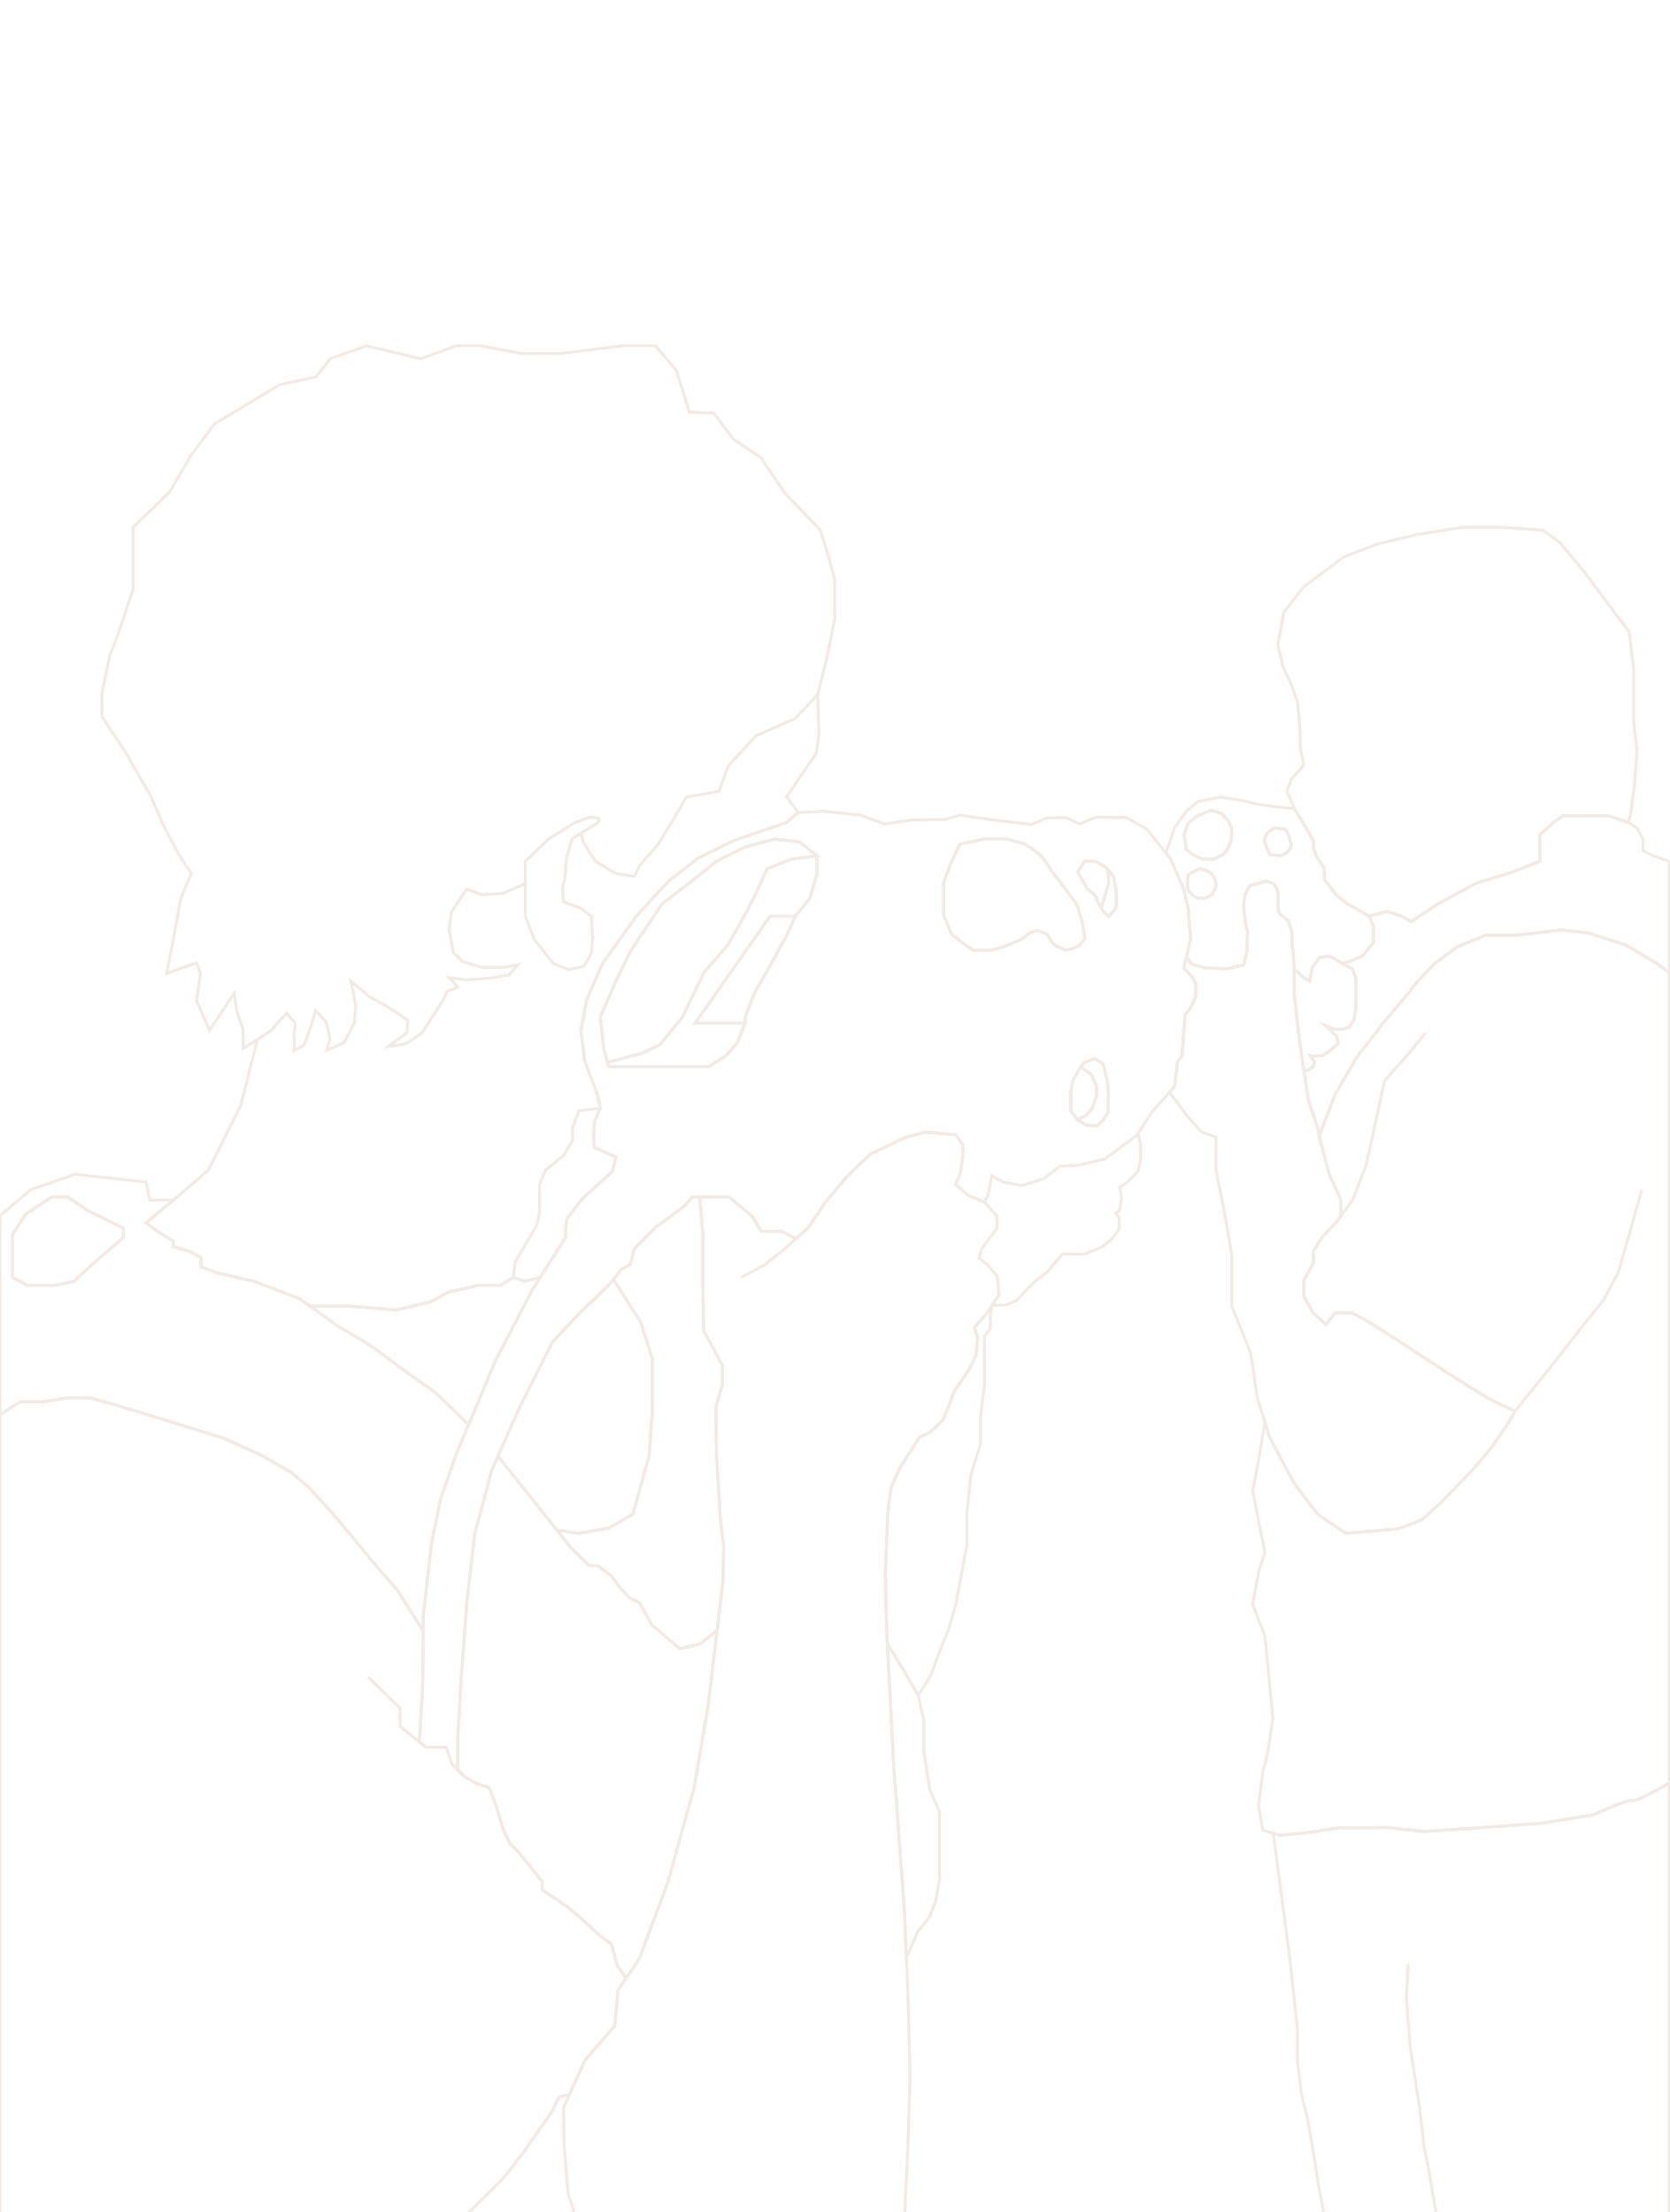
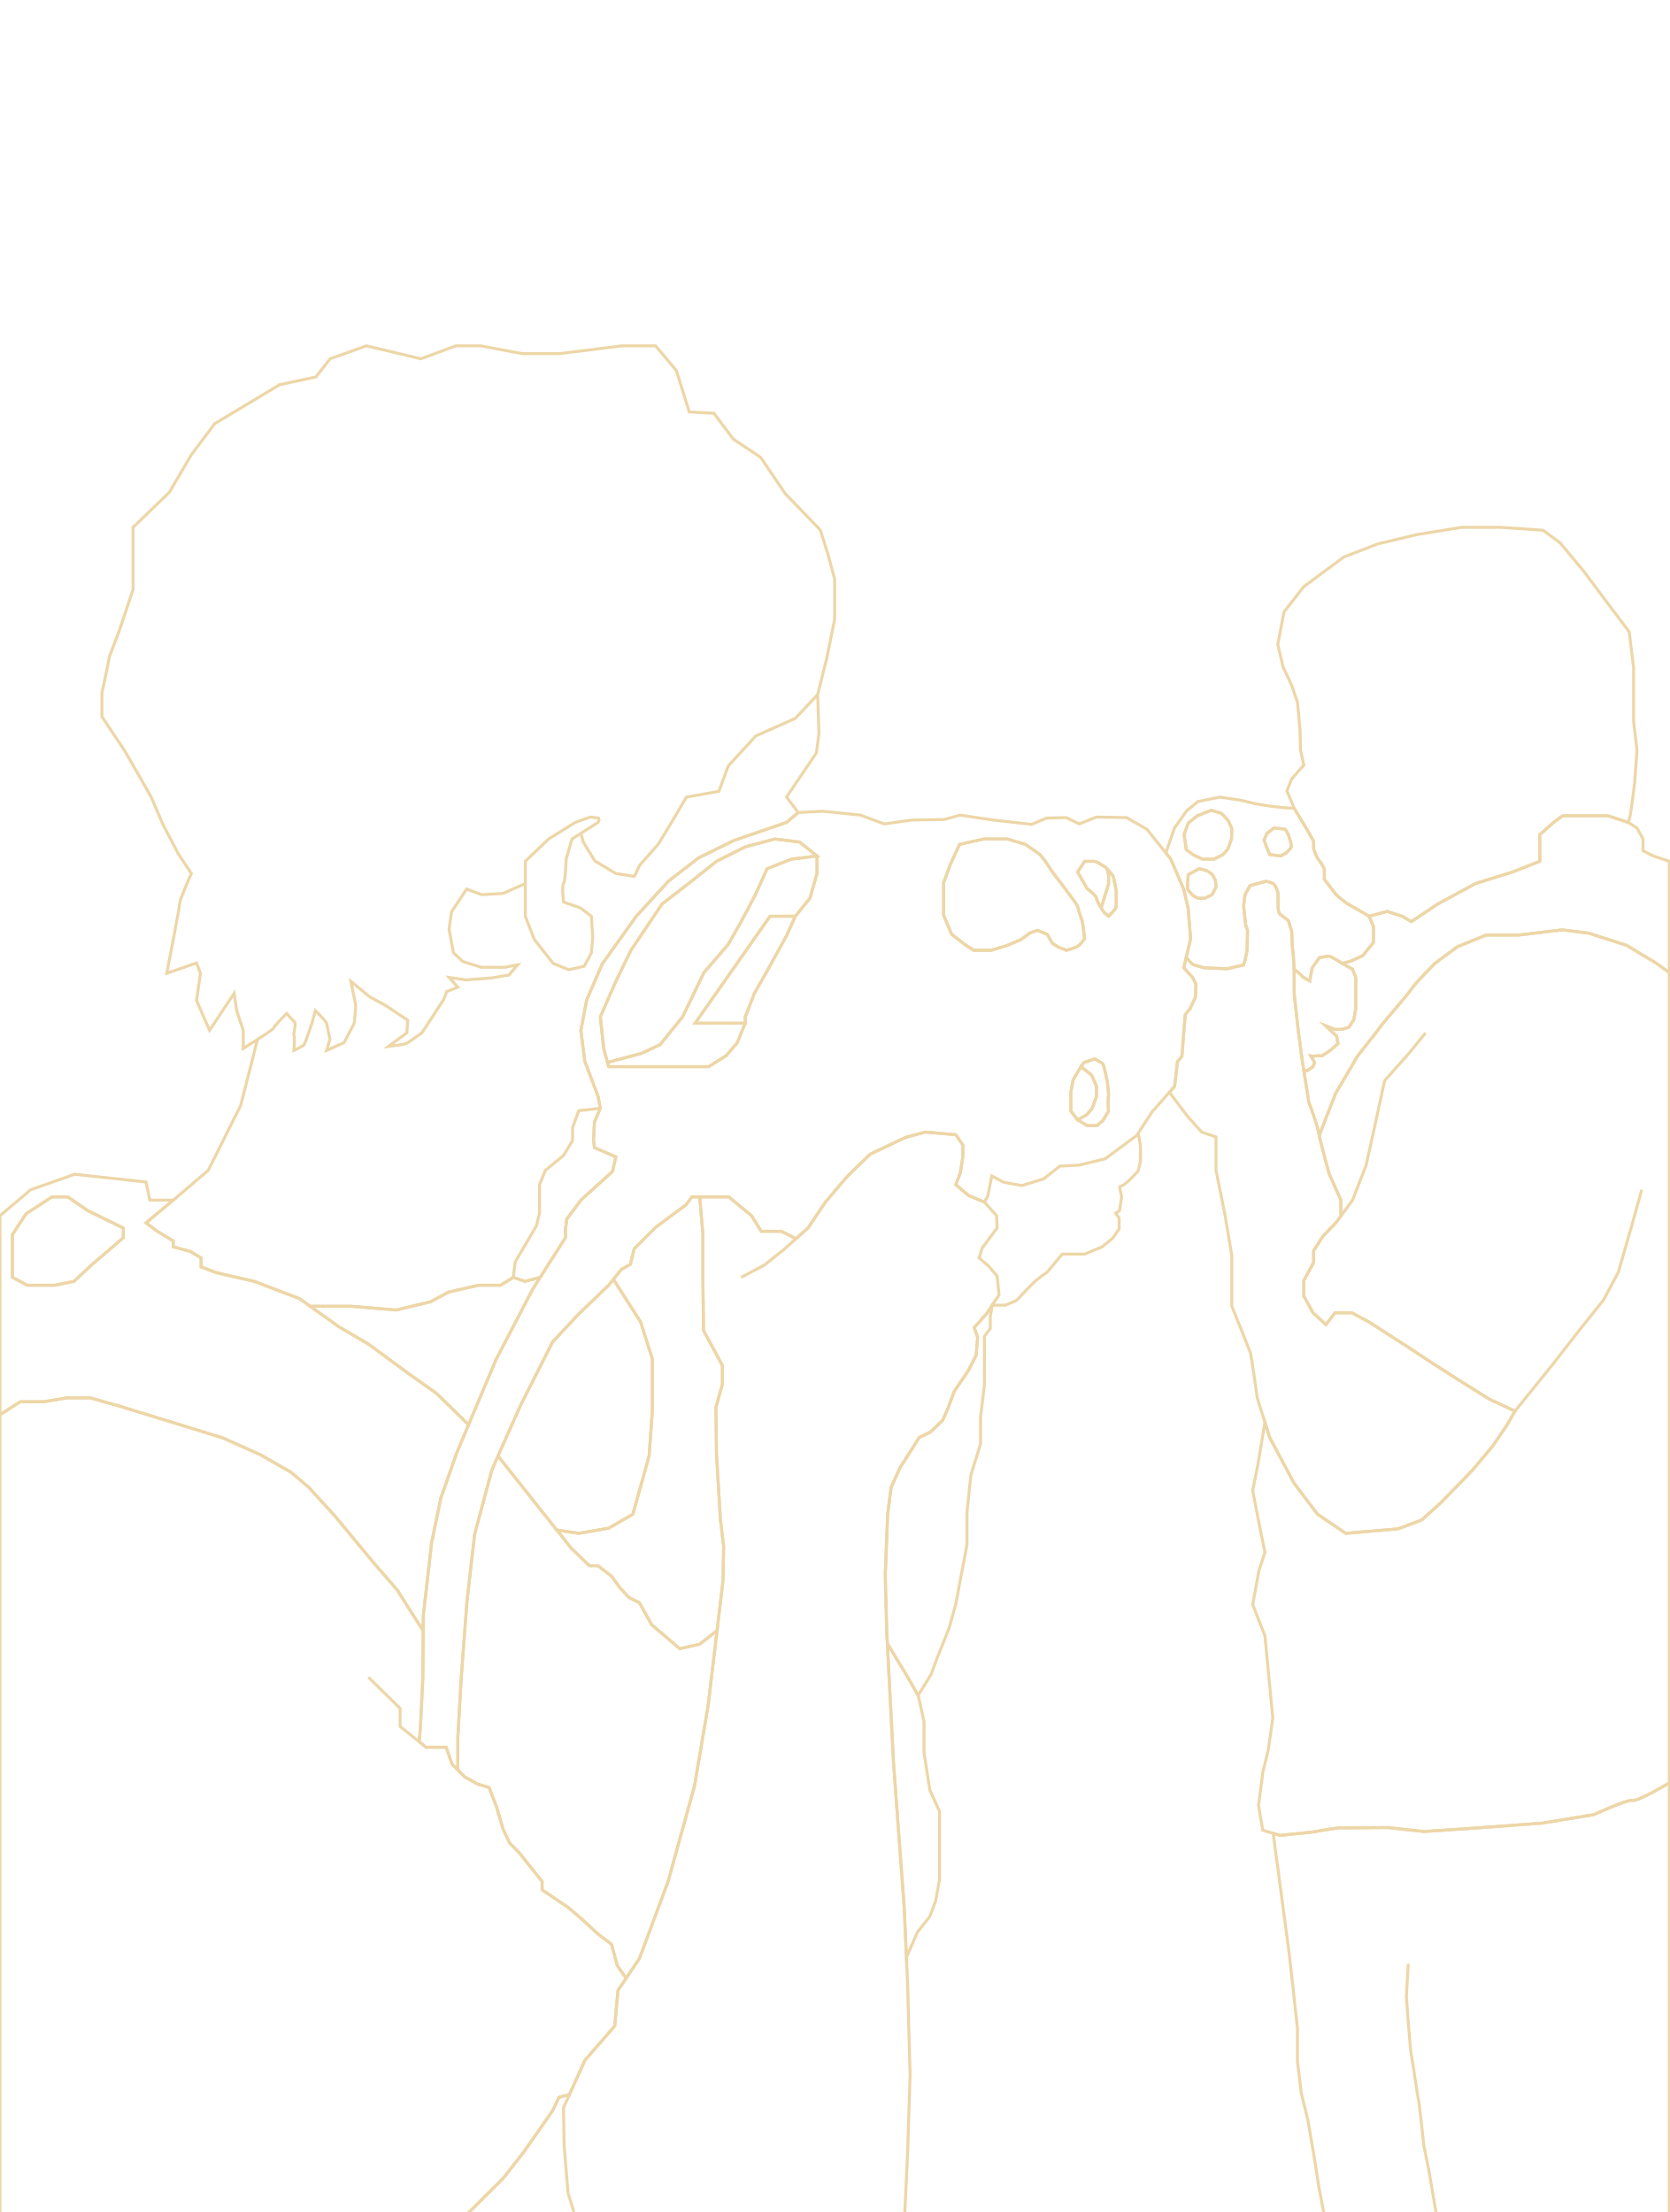
<svg xmlns="http://www.w3.org/2000/svg" id="BG" viewBox="0 0 566.92 751.39">
  <defs>
    <style>
      .cls-1 {
        fill: none;
-         stroke: #f2eae5;
+         stroke: #edd6a7;
        stroke-miterlimit: 10;
      }
    </style>
  </defs>
  <polygon class="cls-1" points="212.64 671.98 209.87 676.09 208.77 688.2 198.64 699.87 193.37 711.52 189.84 712.42 187.63 717.04 177.95 730.91 170.9 739.94 155.05 755.69 0 755.69 0 480.56 6.86 476.16 14.79 476.16 22.72 474.84 30.64 474.84 40.77 477.7 63.01 484.53 75.78 488.49 88.55 494.21 98.9 500.16 104.85 505.22 113.87 515.13 126.64 530.55 135.01 540.23 139.85 547.94 143.72 553.89 143.6 570.18 142.77 586.86 142.37 591.66 144.7 593.52 151.52 593.52 153.51 599.24 155.49 601.22 157.91 603.65 162.31 606.07 166.06 607.17 168.48 613.33 170.9 621.48 173.1 626.1 176.18 629.19 184.11 639.1 184.11 641.96 192.92 647.9 197.32 651.65 203.05 656.93 207.67 660.45 209.65 667.72 212.64 671.98" />
  <path class="cls-1" d="M148.22,473.3l-9.03-6.39-14.09-10.35-10.13-5.94-9.6-6.89-3.61-2.58-15.41-5.89-12.77-2.92-5.29-1.98v-3.08l-3.74-2.2-5.72-1.54v-1.99l-5.73-3.52-3.52-2.64,9.25-7.71h-7.93l-1.32-6.16-24.22-2.64-14.97,5.28L0,412.97v67.59l6.86-4.4h7.93l7.93-1.32h7.92l10.13,2.86,22.24,6.83,12.77,3.96,12.77,5.72,10.35,5.95,5.95,5.06,9.02,9.91,12.77,15.42,8.37,9.68,4.84,7.71,3.87,5.95.04-5.18,2.81-24.61,3.14-15.19,5.45-15.52,3.97-9.42-10.91-10.67ZM41.87,420.45l-10.79,9.25-5.94,5.56-6.61,1.33h-9.24l-5.07-2.68v-14.56l4.63-7.04,8.8-5.73h5.4l6.71,4.63,12.11,5.94v3.3Z" />
  <path class="cls-1" d="M281.21,188.38l-2.64-8.37-11.89-12.33-8.37-12.33-9.24-6.16-6.61-8.81-8.37-.44-4.4-14.09-7.05-8.37h-11.45l-21.13,2.64h-12.77l-14.1-2.64h-8.36l-11.89,4.4-18.5-4.4-12.33,4.4-4.84,6.17-12.33,2.64-22.02,13.21-7.93,10.57-7.48,12.77-12.33,11.89v21.14l-4.85,14.53-3.08,7.93-2.64,12.77v7.93l7.92,11.89,8.81,15.41,3.96,9.25,5.29,10.12,4.4,6.61s-3.96,8.81-3.96,10.13-4.4,23.78-4.4,23.78l10.12-3.52,1.32,3.52-1.32,9.25,4.41,10.12,8.36-12.6.88,6,2.21,6.6v6.17l4.84-3.08-5.72,22.46-11.01,22.01-11.89,10.13-9.25,7.71,3.52,2.64,5.73,3.52v1.99l5.72,1.54,3.74,2.2v3.08l5.29,1.98,12.77,2.92,15.41,5.89,3.61,2.58h13.95l15.2,1.27,11.72-2.8,6.11-3.31,10.24-2.3h7.43l4.29-2.68,3.97,1.35,5.17-1.35,8.7-13.68-.17-2.14.5-3.97,4.79-6.44,10.73-9.74,1.16-4.95-7.27-3.14-.33-2.64.33-6.11,1.98-4.63-.79-4.13-4.49-11.89-1.32-10.4,1.98-10.4,5.28-12.22,11.56-16.19,10.9-11.89,10.24-7.92,12.06-5.95,17.83-6.11,3.96-3.36-3.96-5.28,10.13-14.97.88-6.61-.44-13.21,3.08-12.33,2.69-13.21v-13.65l-2.25-8.37Z" />
  <path class="cls-1" d="M405.01,332.05l-2.97-3.3.8-3.43,1.51-6.48-.83-10.24-1.48-6.44-4.46-10.4-1.63-2.03-6.46-8.05-6.94-3.96-10.24-.17-5.78,2.32-4.46-2.15-6.6.16-5.12,2.15-13.05-1.48-11.23-1.66-5.44,1.49-10.9.17-9.42,1.32-8.09-2.98-12.71-1.32-8.43.44-3.96,3.36-17.83,6.11-12.06,5.95-10.24,7.92-10.9,11.89-11.56,16.19-5.28,12.22-1.98,10.4,1.32,10.4,4.49,11.89.79,4.13-1.98,4.63-.33,6.11.33,2.64,7.27,3.14-1.16,4.95-10.73,9.74-4.79,6.44-.5,3.97.17,2.14-8.7,13.68-2.53,3.99-12.39,23.78-9.4,22.29-3.97,9.42-5.45,15.52-3.14,15.19-2.81,24.61-.04,5.18-.12,16.29-.83,16.68-.4,4.8,2.33,1.86h6.82l1.99,5.72,1.98,1.98v-11.23l1.1-19.37,1.98-26.42,2.64-23.12s5.51-20.48,5.73-21.36c.07-.26.96-2.34,2.19-5.14,2.92-6.64,7.72-17.32,7.72-17.32l10.78-21.36,8.81-9.46,10.28-9.85,1.6-2.01,2.65-3.34,3.09-1.76,1.32-5.28,7.26-7.27,10.35-7.69,1.98-2.66h12.55l7.71,6.39,3.3,5.28h6.83l4.95,2.54,4.08-3.64,5.94-8.81,7.27-8.58,7.92-7.71,12.11-5.72,6.61-1.77,10.35.88,2.42,3.53v3.74l-.88,5.73-1.54,3.96,4.4,3.74,5.34,2.2,1.16-2.14,1.32-6.77,3.96,2.14,6.28,1.16,7.43-2.31,5.45-4.3,6.44-.33,8.92-2.14,10.73-7.93.52-.8,4.76-7.29,5.85-6.61,1.75-1.98.99-8.42,1.49-1.82,1.15-14.2,1.65-1.98,1.82-3.96.17-4.3-1.16-2.31ZM277.47,296.71l-2.42,8.42-4.96,6.11-2.97,6.61-6.27,11.39-4.63,8.15-3.14,8.06v2.12l-2.69,6.61-3.75,4.4-5.97,3.75h-33.95l-.39-1.44h-.01l-1.29-4.73-1.16-10.71,5.34-12.24,5.07-10.41,10.57-15.74,9.02-6.95,9.47-7.53,9.74-4.9,10.08-2.69,8.36,1.03,5.95,4.75v5.94ZM359.6,321.81l-2.15-1.32-1.82-3.14-3.3-1.32-2.48.83-3.13,2.31-4.63,1.98-5.45,1.65h-5.94l-2.81-1.81-4.71-3.64-2.72-6.44v-11.06l2.31-6.28,3.14-6.77,8.26-1.81h7.92l6.11,1.81s4.63,3.14,5.12,3.64c.5.49,3.14,4.12,3.31,4.62.16.49,4.78,6.27,5.44,7.27.67.99,3.8,4.95,3.91,5.61.11.66,1.38,4.46,1.54,4.95.17.5.83,5.95.83,5.95,0,0-1.49,2.15-2.37,2.64-.88.5-3.74,1.32-3.74,1.32l-2.64-.99ZM376.44,372.34c-.22.66,0,5.18,0,5.18l-1.87,3.08-1.98,1.76h-3.41l-3.2-1.98-2.31-2.97v-6.5l.77-4.07,2.64-4.51,1.1-1.44,3.64-1.21s2.42,1.32,2.75,1.76c.33.44,1.21,4.74,1.32,5.18.11.44.77,5.06.55,5.72ZM379.08,307.94c0,.83-2.59,3.3-2.59,3.3l-1.53-1.32s-.45-.67-.98-1.52h0c-.75-1.22-1.65-2.78-1.61-3.27.05-.82-3.19-3.3-3.19-3.3l-3.2-5.62,2.37-3.63h3.3c.83,0,2.31,1.16,3.47,1.82.26.15.55.4.85.69h0c1.03,1.02,2.12,2.61,2.12,2.61l.99,4.63v5.61Z" />
  <polygon class="cls-1" points="277.47 290.77 268.77 291.84 260.52 295.09 256.55 303.89 251.71 313.06 247.3 320.82 239.05 330.4 231.78 345.45 224.18 354.84 217.91 357.81 206.33 360.89 206.32 360.89 205.03 356.16 203.87 345.45 209.21 333.21 214.28 322.8 224.85 307.06 233.87 300.11 243.34 292.58 253.08 287.68 263.16 284.99 271.52 286.02 277.47 290.77" />
  <polygon class="cls-1" points="277.47 290.77 277.47 296.71 275.05 305.13 270.09 311.24 261.51 311.24 236.07 347.57 253.08 347.57 250.39 354.18 246.64 358.58 240.67 362.33 206.72 362.33 206.33 360.89 217.91 357.81 224.18 354.84 231.78 345.45 239.05 330.4 247.3 320.82 251.71 313.06 256.55 303.89 260.52 295.09 268.77 291.84 277.47 290.77" />
  <polygon class="cls-1" points="339.29 439.88 336.98 443.35 336.97 443.35 336.97 443.36 334.99 446.33 330.86 450.95 332.02 454.25 331.52 460.36 328.72 465.81 324.09 472.58 321.95 478.36 320.13 482.49 316 486.45 312.2 488.27 305.6 498.67 302.63 505.28 301.47 514.2 300.64 535 301.14 553.99 301.36 558.28 303.45 598.91 307.08 647.96 307.83 664.88 308.24 674.21 309.07 704.77 308.24 731.19 307.08 755.69 155.05 755.69 170.9 739.94 177.95 730.91 187.63 717.04 189.84 712.42 193.37 711.52 198.64 699.87 208.77 688.2 209.87 676.09 212.64 671.98 217.14 665.3 226.83 639.32 235.85 606.73 240.48 579.43 243.52 553.89 245.54 536.93 245.76 525.26 244.66 516.23 243.34 494.21 243.12 478.14 245.32 470.21 245.32 463.83 238.94 451.94 238.72 435.43 238.72 419.35 237.62 406.58 247.52 406.58 255.23 412.97 258.53 418.25 265.36 418.25 270.31 420.79 274.39 417.15 280.33 408.34 287.6 399.76 295.52 392.05 307.63 386.33 314.24 384.56 324.59 385.44 327.01 388.97 327.01 392.71 326.13 398.44 324.59 402.4 328.99 406.14 334.33 408.34 338.46 412.97 338.63 417.1 333.51 424.03 332.52 427.33 335.65 429.98 338.63 433.44 339.29 439.88" />
  <line class="cls-1" x1="142.37" y1="591.66" x2="142.36" y2="591.81" />
  <polygon class="cls-1" points="183.45 433.91 180.92 437.9 168.53 461.68 159.13 483.97 148.22 473.3 139.19 466.91 125.1 456.56 114.97 450.62 105.37 443.73 119.32 443.73 134.52 445 146.24 442.2 152.35 438.89 162.59 436.59 170.02 436.59 174.31 433.91 178.28 435.26 183.45 433.91" />
  <polyline class="cls-1" points="251.71 433.91 259.63 429.7 266.24 424.42 270.31 420.79" />
  <polyline class="cls-1" points="193.37 711.52 191.38 715.94 191.6 728.93 192.92 745 194.9 751.39" />
  <polyline class="cls-1" points="125.1 569.74 135.89 580.31 135.89 586.47 142.37 591.66" />
  <path class="cls-1" d="M221.54,461.63v17.61l-1.1,15.34-5.51,19.78-8.21,4.74-10.17,1.76-7.45-1.12h-.01l-5.42-6.81-14.54-18.35c2.92-6.64,7.72-17.32,7.72-17.32l10.78-21.36,8.81-9.46,10.28-9.85,1.6-2.01,9.26,14.5,3.96,12.55Z" />
  <polygon class="cls-1" points="245.76 525.26 245.54 536.93 243.52 553.89 237.62 558.51 230.84 560.05 227.27 556.97 221.32 551.9 217.14 544.42 213.62 542.66 210.53 539.35 207.67 535.39 203.08 531.87 200.18 531.87 194.02 525.92 189.1 519.74 196.55 520.86 206.72 519.1 214.93 514.36 220.44 494.58 221.54 479.24 221.54 461.63 217.58 449.08 208.32 434.58 210.97 431.24 214.06 429.48 215.38 424.2 222.64 416.93 232.99 409.24 234.97 406.58 237.62 406.58 238.72 419.35 238.72 435.43 238.94 451.94 245.32 463.83 245.32 470.21 243.12 478.14 243.34 494.21 244.66 516.23 245.76 525.26" />
  <path class="cls-1" d="M243.52,553.89l-3.04,25.54-4.63,27.3-9.02,32.59-9.69,25.98-4.5,6.68-2.99-4.26-1.98-7.27-4.62-3.52-5.73-5.28-4.4-3.75-8.81-5.94v-2.86l-7.93-9.91-3.08-3.09-2.2-4.62-2.42-8.15-2.42-6.16-3.75-1.1-4.4-2.42-2.42-2.43v-11.23l1.1-19.37,1.98-26.42,2.64-23.12s5.51-20.48,5.73-21.36c.07-.26.96-2.34,2.19-5.14l14.54,18.35,5.42,6.81h.01l4.92,6.18,6.16,5.95h2.9l4.59,3.52,2.86,3.96,3.09,3.31,3.52,1.76,4.18,7.48,5.95,5.07,3.57,3.08,6.78-1.54,5.9-4.62Z" />
  <polyline class="cls-1" points="174.31 433.91 174.97 428.66 179.93 420.23 182.13 416.49 183.23 412.09 183.23 402.4 185.21 397.55 191.38 392.49 194.46 387.43 194.46 383.02 196.55 377.3 203.87 376.47" />
  <polygon class="cls-1" points="319.08 615.32 319.08 638.44 317.76 645.7 315.78 650.99 311.6 656.27 307.83 664.88 307.08 647.96 303.45 598.91 301.36 558.28 307.63 568.64 311.82 575.9 313.8 584.71 313.8 595.28 315.78 608.05 319.08 615.32" />
  <path class="cls-1" d="M372.37,368.93v3.52l-1.43,3.97s-1.54,1.98-1.98,2.31c-.44.33-2.98,1.65-2.98,1.65l-2.31-2.97v-6.5l.77-4.07,2.64-4.51,3.64,2.86,1.65,3.74Z" />
  <path class="cls-1" d="M376.44,372.34c-.22.66,0,5.18,0,5.18l-1.87,3.08-1.98,1.76h-3.41l-3.2-1.98s2.54-1.32,2.98-1.65c.44-.33,1.98-2.31,1.98-2.31l1.43-3.97v-3.52l-1.65-3.74-3.64-2.86,1.1-1.44,3.64-1.21s2.42,1.32,2.75,1.76c.33.44,1.21,4.74,1.32,5.18.11.44.77,5.06.55,5.72Z" />
  <path class="cls-1" d="M368.35,318.84s-1.49,2.15-2.37,2.64c-.88.5-3.74,1.32-3.74,1.32l-2.64-.99-2.15-1.32-1.82-3.14-3.3-1.32-2.48.83-3.13,2.31-4.63,1.98-5.45,1.65h-5.94l-2.81-1.81-4.71-3.64-2.72-6.44v-11.06l2.31-6.28,3.14-6.77,8.26-1.81h7.92l6.11,1.81s4.63,3.14,5.12,3.64c.5.49,3.14,4.12,3.31,4.62.16.49,4.78,6.27,5.44,7.27.67.99,3.8,4.95,3.91,5.61.11.66,1.38,4.46,1.54,4.95.17.5.83,5.95.83,5.95Z" />
  <path class="cls-1" d="M376.49,297.37v2.86l-1.15,3.66-1.36,4.5c-.75-1.21-1.65-2.77-1.61-3.26.05-.82-3.19-3.3-3.19-3.3l-3.2-5.62,2.37-3.63h3.3c.83,0,2.31,1.16,3.47,1.82.26.15.55.4.85.69h0s.52,2.28.52,2.28Z" />
  <path class="cls-1" d="M379.08,302.33v5.61c0,.83-2.59,3.3-2.59,3.3l-1.53-1.32s-.45-.67-.98-1.52h0s1.36-4.51,1.36-4.51l1.15-3.66v-2.86l-.52-2.27c1.03,1.01,2.12,2.6,2.12,2.6l.99,4.63Z" />
  <polygon class="cls-1" points="41.87 417.15 41.87 420.45 31.08 429.7 25.14 435.26 18.53 436.59 9.29 436.59 4.22 433.91 4.22 419.35 8.85 412.31 17.65 406.58 23.05 406.58 29.76 411.21 41.87 417.15" />
  <path class="cls-1" d="M464.96,311.24l-3.64-2.14s-2.97-1.66-3.8-2.15c-.82-.5-3.79-3.06-3.79-3.06l-3.97-5.2v-3.6s-1.65-2.84-2.14-3.33-1.49-3.47-1.49-3.47v-2.48l-2.31-4.13-4.3-7.1-2.64-.16-4.95-.5s-5.45-.82-5.95-.99c-.49-.16-4.95-1.16-4.95-1.16l-6.77-.99-7.43,1.49-3.8,3.14-4.13,5.78-2.95,8.54,1.63,2.03,4.46,10.4,1.48,6.44.83,10.24-1.51,6.48,2.17,2.27,3.96,1.16,7.77.33,5.61-1.32.5-1.66.66-3.3.16-6.77-.66-1.98s-.66-5.95-.66-6.44.5-3.72.5-3.72l1.65-3.05,5.45-1.49s1.65.33,2.47.83c.83.49,1.65,2.97,1.65,3.71v4.51c0,1.12.5,2.02.5,2.02l2.97,2.31,1.16,3.8s.16,5.78.33,6.27c.16.5.49,6.44.49,6.44,0,0,2.32,1.82,2.65,2.31.33.5,2.64,1.66,2.64,1.66l.82-4.46,2.48-3.47s2.81-.5,3.3-.5,4.46,2.48,4.46,2.48l2.98-.82,3.96-1.82,3.63-4.46v-5.45l-1.48-3.47ZM412.94,301.33c-.09.33-1.32,2.56-1.32,2.56l-2.4,1.24h-2.31s-1.73-.74-2.06-1.24c-.33-.49-1.33-1.32-1.49-1.9-.17-.57,0-2.22,0-2.22l.16-2.65,3.72-2.03s2.97.71,2.99.79c.01.09,1.47,1.16,1.47,1.16,0,0,.82,1.4.99,1.82.16.41.33,2.14.25,2.47ZM418.22,284.82c0,.25-1.07,3.22-1.15,3.47-.09.25-1.82,2.06-1.82,2.06l-2.97,1.49h-3.88l-3.06-1.4-2.48-1.82-.74-5.12,1.4-3.88,3.06-2.48,4.71-1.9s3.3.91,3.55,1.08c.24.16,2.31,2.47,2.31,2.47,0,0,.82,1.98,1.07,2.4.25.41,0,3.38,0,3.63ZM436.88,289.69l-1.98,1.08-3.71-.5-1.16-2.81-.74-2.14.99-2.23,2.39-1.82s3.39.25,3.72.41c.33.17,1.07,1.65,1.15,1.86.09.21,1.08,3.43,1.08,3.92s-1.74,2.23-1.74,2.23Z" />
  <path class="cls-1" d="M418.22,284.82c0,.25-1.07,3.22-1.15,3.47-.09.25-1.82,2.06-1.82,2.06l-2.97,1.49h-3.88l-3.06-1.4-2.48-1.82-.74-5.12,1.4-3.88,3.06-2.48,4.71-1.9s3.3.91,3.55,1.08c.24.16,2.31,2.47,2.31,2.47,0,0,.82,1.98,1.07,2.4.25.41,0,3.38,0,3.63Z" />
  <path class="cls-1" d="M438.62,287.46c0,.5-1.74,2.23-1.74,2.23l-1.98,1.08-3.71-.5-1.16-2.81-.74-2.14.99-2.23,2.39-1.82s3.39.25,3.72.41c.33.17,1.07,1.65,1.15,1.86.09.21,1.08,3.43,1.08,3.92Z" />
  <path class="cls-1" d="M412.94,301.33c-.09.33-1.32,2.56-1.32,2.56l-2.4,1.24h-2.31s-1.73-.74-2.06-1.24c-.33-.49-1.33-1.32-1.49-1.9-.17-.57,0-2.22,0-2.22l.16-2.65,3.72-2.03s2.97.71,2.99.79c.01.09,1.47,1.16,1.47,1.16,0,0,.82,1.4.99,1.82.16.41.33,2.14.25,2.47Z" />
  <line class="cls-1" x1="442.8" y1="363.65" x2="442.79" y2="363.65" />
  <path class="cls-1" d="M555.95,254.93l-.83,11.23s-1.32,10.4-1.49,10.9c-.16.49-.66,2.31-.66,2.31l-6.88-2.26h-15.41l-3.08,2.26-4.68,4.17v9.04l-9.25,3.63-12.55,3.9-12.88,7-8.92,5.95-3.14-1.82-5.11-1.65-6.11,1.65-3.64-2.14s-2.97-1.66-3.8-2.15c-.82-.5-3.79-3.06-3.79-3.06l-3.97-5.2v-3.6s-1.65-2.84-2.14-3.33-1.49-3.47-1.49-3.47v-2.48l-2.31-4.13-4.3-7.1-2.47-5.94,1.57-3.97,4.17-4.79-1.12-5.11-.16-6.61-.83-9.41-2.06-6.11-2.89-6.11-1.78-7.6,2.11-11.06,6.73-8.59,13.58-10.07,11.56-4.46,13.21-3.14,15.19-2.48h13.21l14.53.99,5.78,4.3,8.1,9.74,8.25,11.06,7.1,9.42,1.49,12.22v18.16l1.16,9.91Z" />
  <polyline class="cls-1" points="455.38 413.07 459.34 407.68 463.96 395.79 466.44 384.56 470.24 367.06 478.5 357.81 484.11 350.88" />
  <path class="cls-1" d="M566.92,292.58v37.82l-4.31-3.14-10.13-6.11-12.99-4.18-9.03-1.1-14.75,1.76h-11.01l-9.75,3.96-7.65,5.67s-7.04,7.1-7.92,8.64c-.88,1.54-10.57,12.55-11.01,13.43-.44.88-7.27,9.03-7.93,10.35-.66,1.32-6.82,11.67-6.82,11.67l-5.61,14.38c-.11-.5-.19-.9-.23-1.17-.33-2.31-3.3-10.23-3.3-10.23l-1.68-10.68h1.24l1.87-1.32.55-1.44-1.32-2.2s.77.11,1.76,0c.99-.11,1.98,0,1.98,0l2.75-1.76,2.76-2.42-.44-2.53-3.75-3.53,3.09,1.21h2.58l2.29-.77,1.62-2.53.66-3.85v-10.46l-1.1-2.81-3.47-1.98,2.98-.82,3.96-1.82,3.63-4.46v-5.45l-1.48-3.47,6.11-1.65,5.11,1.65,3.14,1.82,8.92-5.95,12.88-7,12.55-3.9,9.25-3.63v-9.04l4.68-4.17,3.08-2.26h15.41l6.88,2.26,2.98,1.9,2.03,3.72v4.01l3.53,1.77,5.41,1.81Z" />
  <path class="cls-1" d="M478.28,667.06s-.66,10.57-.66,11.23,1.32,17.83,1.54,18.71,2.42,16.08,2.64,16.74,1.76,15.19,1.76,15.19l1.54,7.49,3.3,19.27" />
  <path class="cls-1" d="M566.92,605.63v150.06h-116.61l-2.42-12.89-1.76-11.23-1.98-11.45-2.2-9.02-1.32-10.79v-11.23l-1.55-14.31-1.32-11.67-5.37-40.33,2.29.69,10.79-1.1s9.48-1.68,10.35-1.5c.88.18,15.41-.18,16.29,0,.88.18,11.67,1.28,11.67,1.28l18.94-1.28,21.13-1.58,17.4-2.86s11.45-5.27,13.21-4.84,12.46-5.95,12.46-5.95Z" />
  <polyline class="cls-1" points="514.5 479.35 527.38 463.39 536.63 451.5 544.56 441.6 549.62 432.13 554.24 416.05 557.55 404.16" />
  <path class="cls-1" d="M460.44,332.05v10.46l-.66,3.85-1.62,2.53-2.29.77h-2.58l-3.09-1.21,3.75,3.53.44,2.53-2.76,2.42-2.75,1.76s-.99-.11-1.98,0c-.99.11-1.76,0-1.76,0l1.32,2.2-.55,1.44-1.87,1.32h-1.24l-.63-3.97-1.32-10.13-1.33-11.89v-8.42s2.32,1.82,2.65,2.31c.33.5,2.64,1.66,2.64,1.66l.82-4.46,2.48-3.47s2.81-.5,3.3-.5,4.46,2.48,4.46,2.48l3.47,1.98,1.1,2.81Z" />
  <path class="cls-1" d="M566.92,330.4v275.23s-10.7,6.38-12.46,5.95-13.21,4.84-13.21,4.84l-17.4,2.86-21.13,1.58-18.94,1.28s-10.79-1.1-11.67-1.28c-.88-.18-15.41.18-16.29,0-.87-.18-10.35,1.5-10.35,1.5l-10.79,1.1-2.29-.69-3.54-1.07-1.44-8.37,1.44-11.23,1.87-7.7,1.54-10.79-2.68-27.96-4.15-10.57,2.08-11.45,2.07-6.31-2.07-10.21-2.08-10.78,1.76-8.81,2.39-14.37,1.61,5.12,8.33,15.63,7.93,10.46,9.58,6.5,17.83-1.54,7.93-2.98,6.61-5.94,10.56-10.9,6.94-8.26,4.95-7.27,2.65-4.62-8.7-4.07-10.57-6.61-9.25-5.94-7.7-5.07-13.32-8.58-5.84-3.14h-5.74l-3.07,4.02-4.4-4.02-3.12-5.67v-5.28l3.34-6.17v-3.96l3.08-4.85,4.63-4.84,1.54-2.1v-5.39l-3.97-8.91s-2.57-9.27-3.4-13.04l5.61-14.38s6.16-10.35,6.82-11.67c.66-1.32,7.49-9.47,7.93-10.35.44-.88,10.13-11.89,11.01-13.43.88-1.54,7.92-8.64,7.92-8.64l7.65-5.67,9.75-3.96h11.01l14.75-1.76,9.03,1.1,12.99,4.18,10.13,6.11,4.31,3.14Z" />
  <path class="cls-1" d="M514.5,479.35l-2.65,4.62-4.95,7.27-6.94,8.26-10.56,10.9-6.61,5.94-7.93,2.98-17.83,1.54-9.58-6.5-7.93-10.46-8.33-15.63-1.61-5.12-2.61-8.31s-1.98-14.31-2.31-15.3c-.33-.99-6.33-15.86-6.33-15.86v-17.17l-2.26-13.54-3.11-15.53v-11.23l-4.84-1.65-4.83-5.34-6.14-8.2,1.75-1.98.99-8.42,1.49-1.82,1.15-14.2,1.65-1.98,1.82-3.96.17-4.3-1.16-2.31-2.97-3.3.8-3.43,2.17,2.27,3.96,1.16,7.77.33,5.61-1.32.5-1.66.66-3.3.16-6.77-.66-1.98s-.66-5.95-.66-6.44.5-3.72.5-3.72l1.65-3.05,5.45-1.49s1.65.33,2.47.83c.83.49,1.65,2.97,1.65,3.71v4.51c0,1.12.5,2.02.5,2.02l2.97,2.31,1.16,3.8s.16,5.78.33,6.27c.16.5.49,6.44.49,6.44v8.42l1.33,11.89,1.32,10.13.63,3.97,1.68,10.68s2.97,7.92,3.3,10.23c.04.27.12.67.23,1.17.83,3.77,3.4,13.04,3.4,13.04l3.97,8.91v5.39l-1.54,2.1-4.63,4.84-3.08,4.85v3.96l-3.34,6.17v5.28l3.12,5.67,4.4,4.02,3.07-4.02h5.74l5.84,3.14,13.32,8.58,7.7,5.07,9.25,5.94,10.57,6.61,8.7,4.07Z" />
  <polygon class="cls-1" points="336.97 443.36 336.31 447.15 336.31 451.28 334.33 453.92 334.33 470.27 333.01 481.33 333.01 490.42 329.71 501.15 328.39 513.87 328.39 524.77 324.59 544.91 322.28 553.17 318.31 563.08 316.17 568.86 311.82 575.9 307.63 568.64 301.36 558.28 301.14 553.99 300.64 535 301.47 514.2 302.63 505.28 305.6 498.67 312.2 488.27 316 486.45 320.13 482.49 321.95 478.36 324.09 472.58 328.72 465.81 331.52 460.36 332.02 454.25 330.86 450.95 334.99 446.33 336.97 443.36" />
  <path class="cls-1" d="M386.54,384.92l.8,4.27v5.12l-.8,3.46-3,3.14-1.81,1.49-1.49.82.66,3.36-.66,4.57-1.32.99,1.15,1.65v3.64l-2.14,3.13-3.64,2.98-5.94,2.47h-7.6l-5.12,6.11s-2.8,1.98-4.12,3.14c-1.33,1.16-6.28,6.5-6.28,6.5l-3.8,1.59h-4.45" />
  <polygon class="cls-1" points="270.09 311.24 267.12 317.85 260.85 329.24 256.22 337.39 253.08 345.45 253.08 347.57 236.07 347.57 261.51 311.24 270.09 311.24" />
  <path class="cls-1" d="M203.09,279.38l-8.84,5.61-1.98,6.85s-.22,7.49-.88,8.27,0,6.29,0,6.29l5.7,2,3.76,2.84.44,7.27-.44,5.15-2.42,4.54-5.28,1.21-5.28-2.15-6.39-8.09-3.08-7.93v-18.66l7.93-7.6,9.03-5.61,5.06-1.82,2.81.33.22.83-.35.66Z" />
  <path class="cls-1" d="M277.69,235.94l-7.6,8.09-13.38,5.94-9.41,10.24-3.14,8.59-11.06,1.98-3.96,6.77-5.61,9.25-6.28,7.1-1.82,3.8-6.28-.99s-6.61-3.96-6.94-4.13-4.13-6.56-4.13-6.56l-.66-2.48" />
  <path class="cls-1" d="M178.39,300.12l-7.54,3.37-7.27.41-5.12-1.89-5.12,7.75-.83,5.94,1.49,7.95,3.14,2.94,6.28,1.98h8.09l4.29-.83-2.97,3.47-5.94.99-8.59.66-5.78-.83,2.97,3.3-3.8,1.49-.99,2.64-3.63,5.61-3.8,5.78s-4.62,3.3-5.28,3.63-6.11.99-6.11.99l6.28-4.62.33-4.29-7.43-4.95-5.45-2.97-6.44-5.28,1.65,8.26-.5,5.94-3.47,6.61-5.94,2.64,1.16-3.8s-.99-4.79-1.16-5.45-3.8-4.29-3.8-4.29l-1.16,4.29s-2.31,6.77-2.64,7.27-3.47,1.98-3.47,1.98c0,0,.33-4.62,0-5.12s.99-3.96,0-4.79-2.48-2.64-2.48-2.64c0,0-4.46,4.46-4.46,4.95s-5.45,3.85-5.45,3.85" />
</svg>
